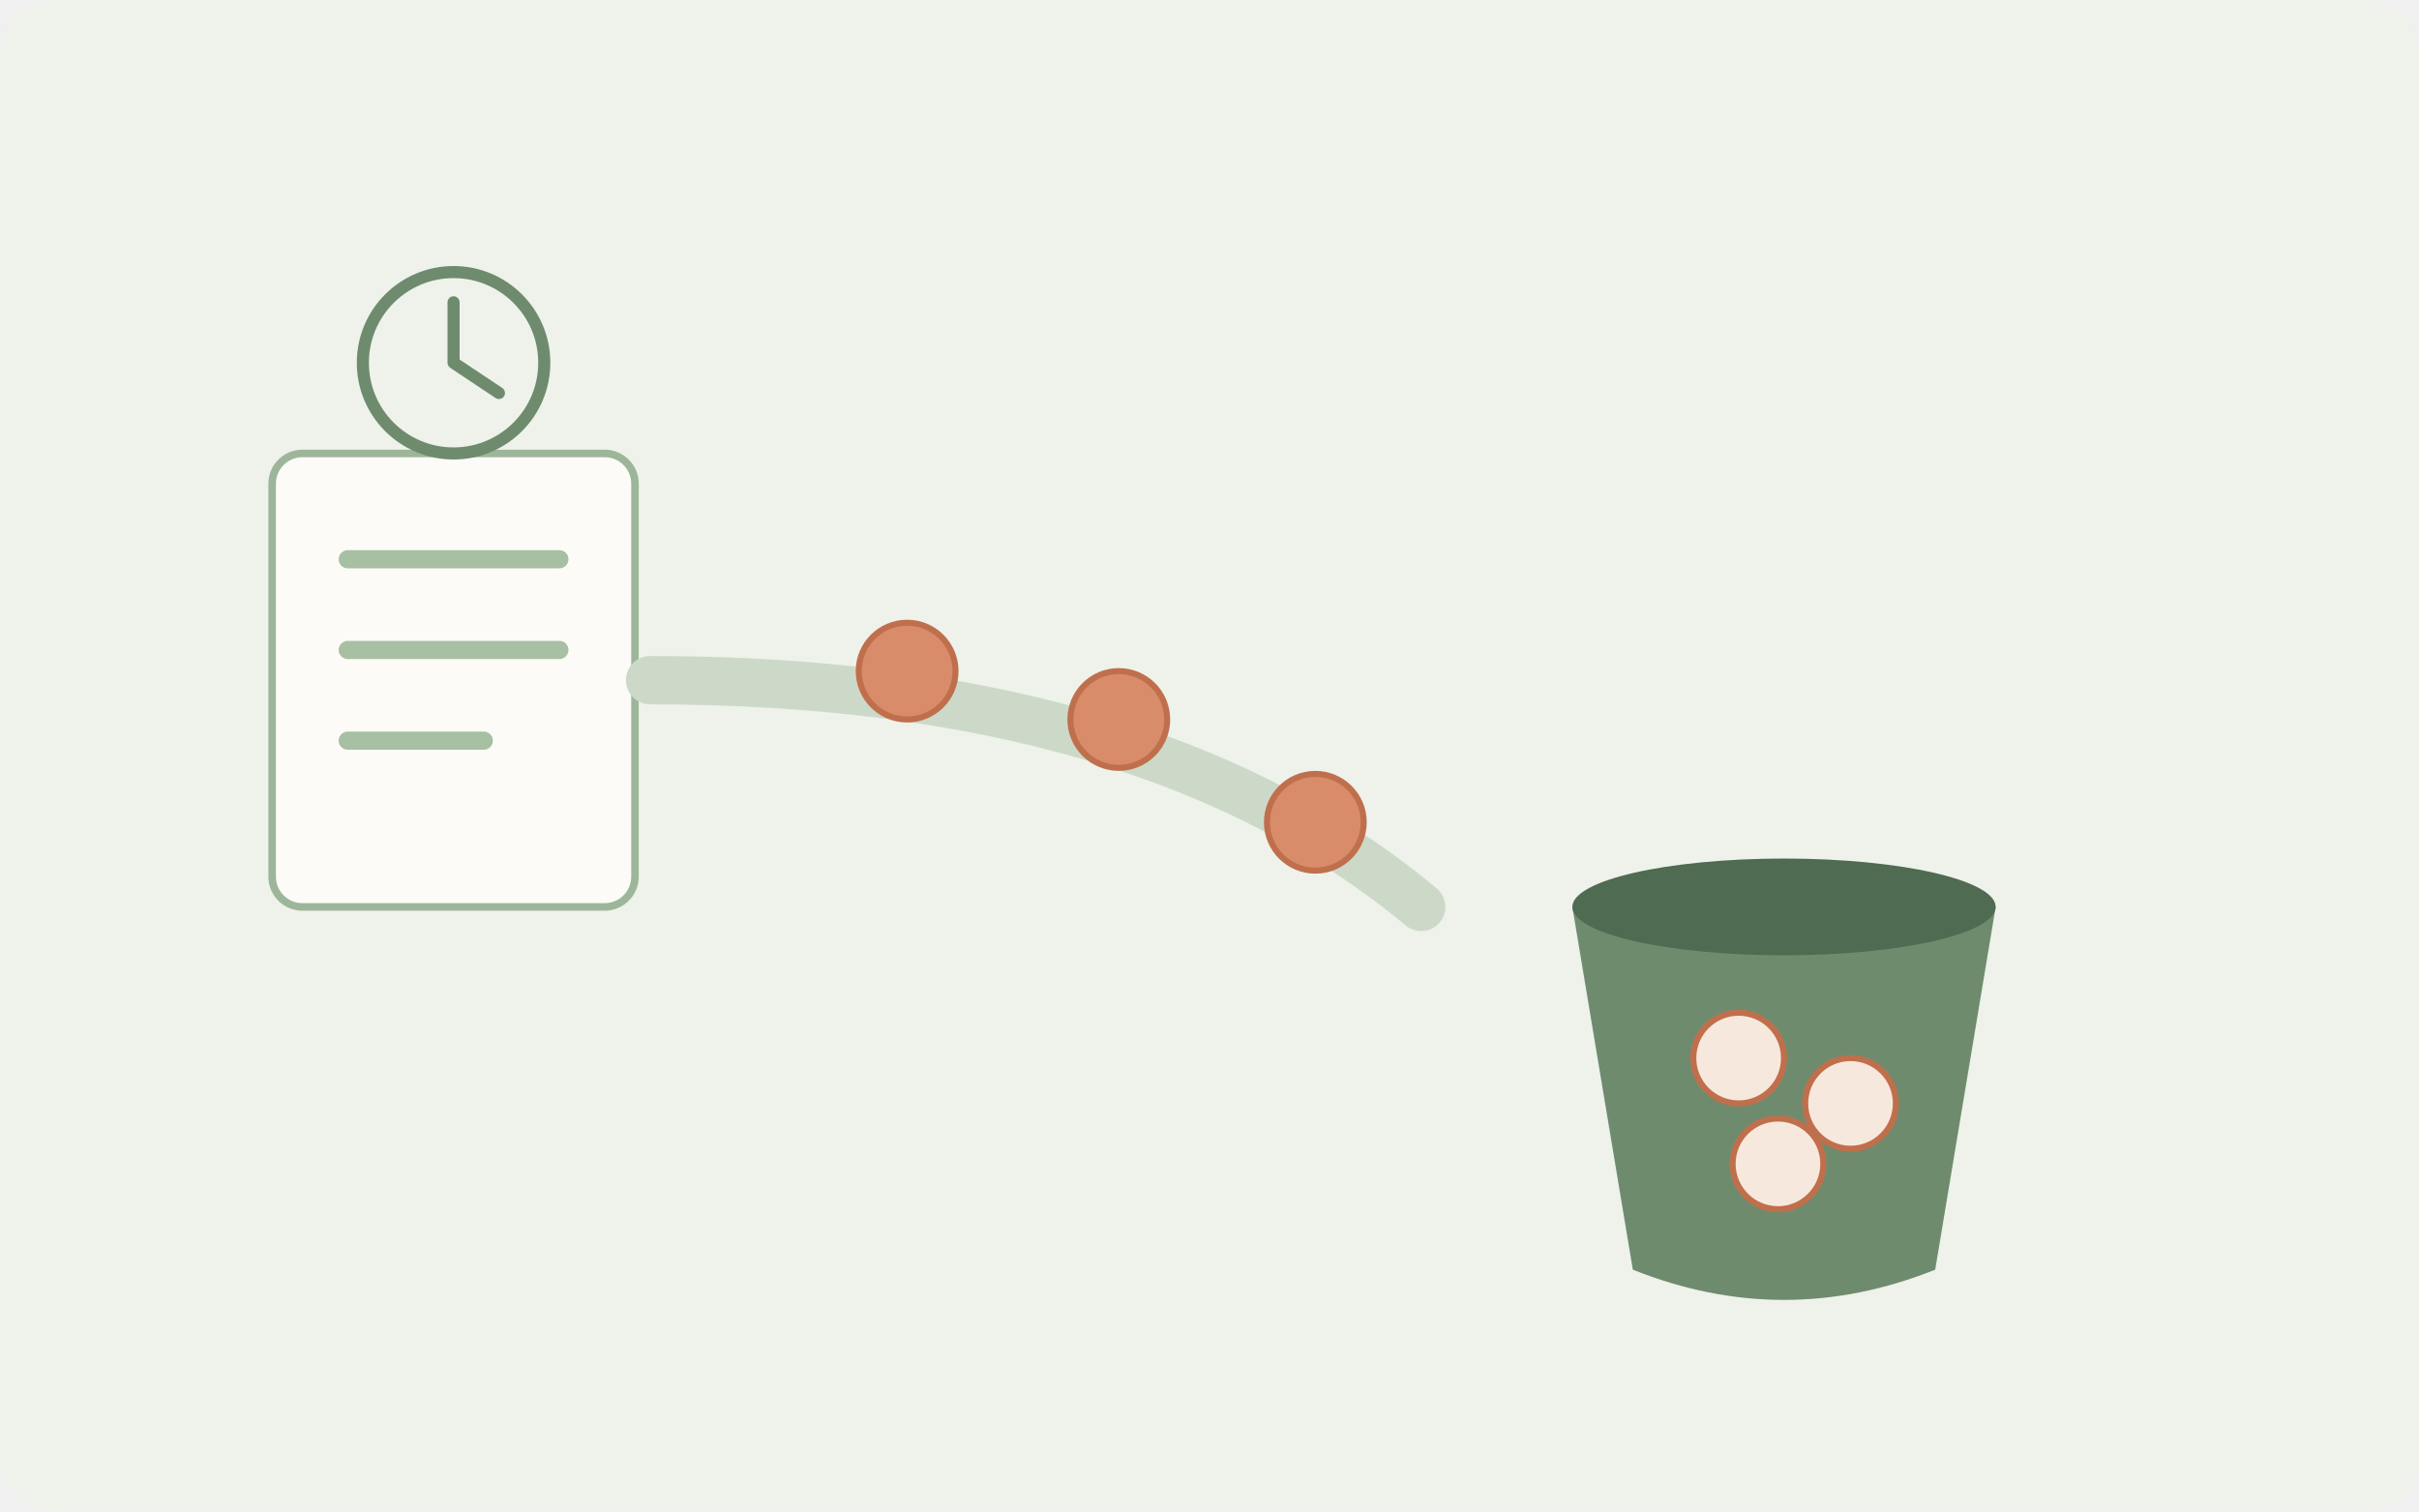
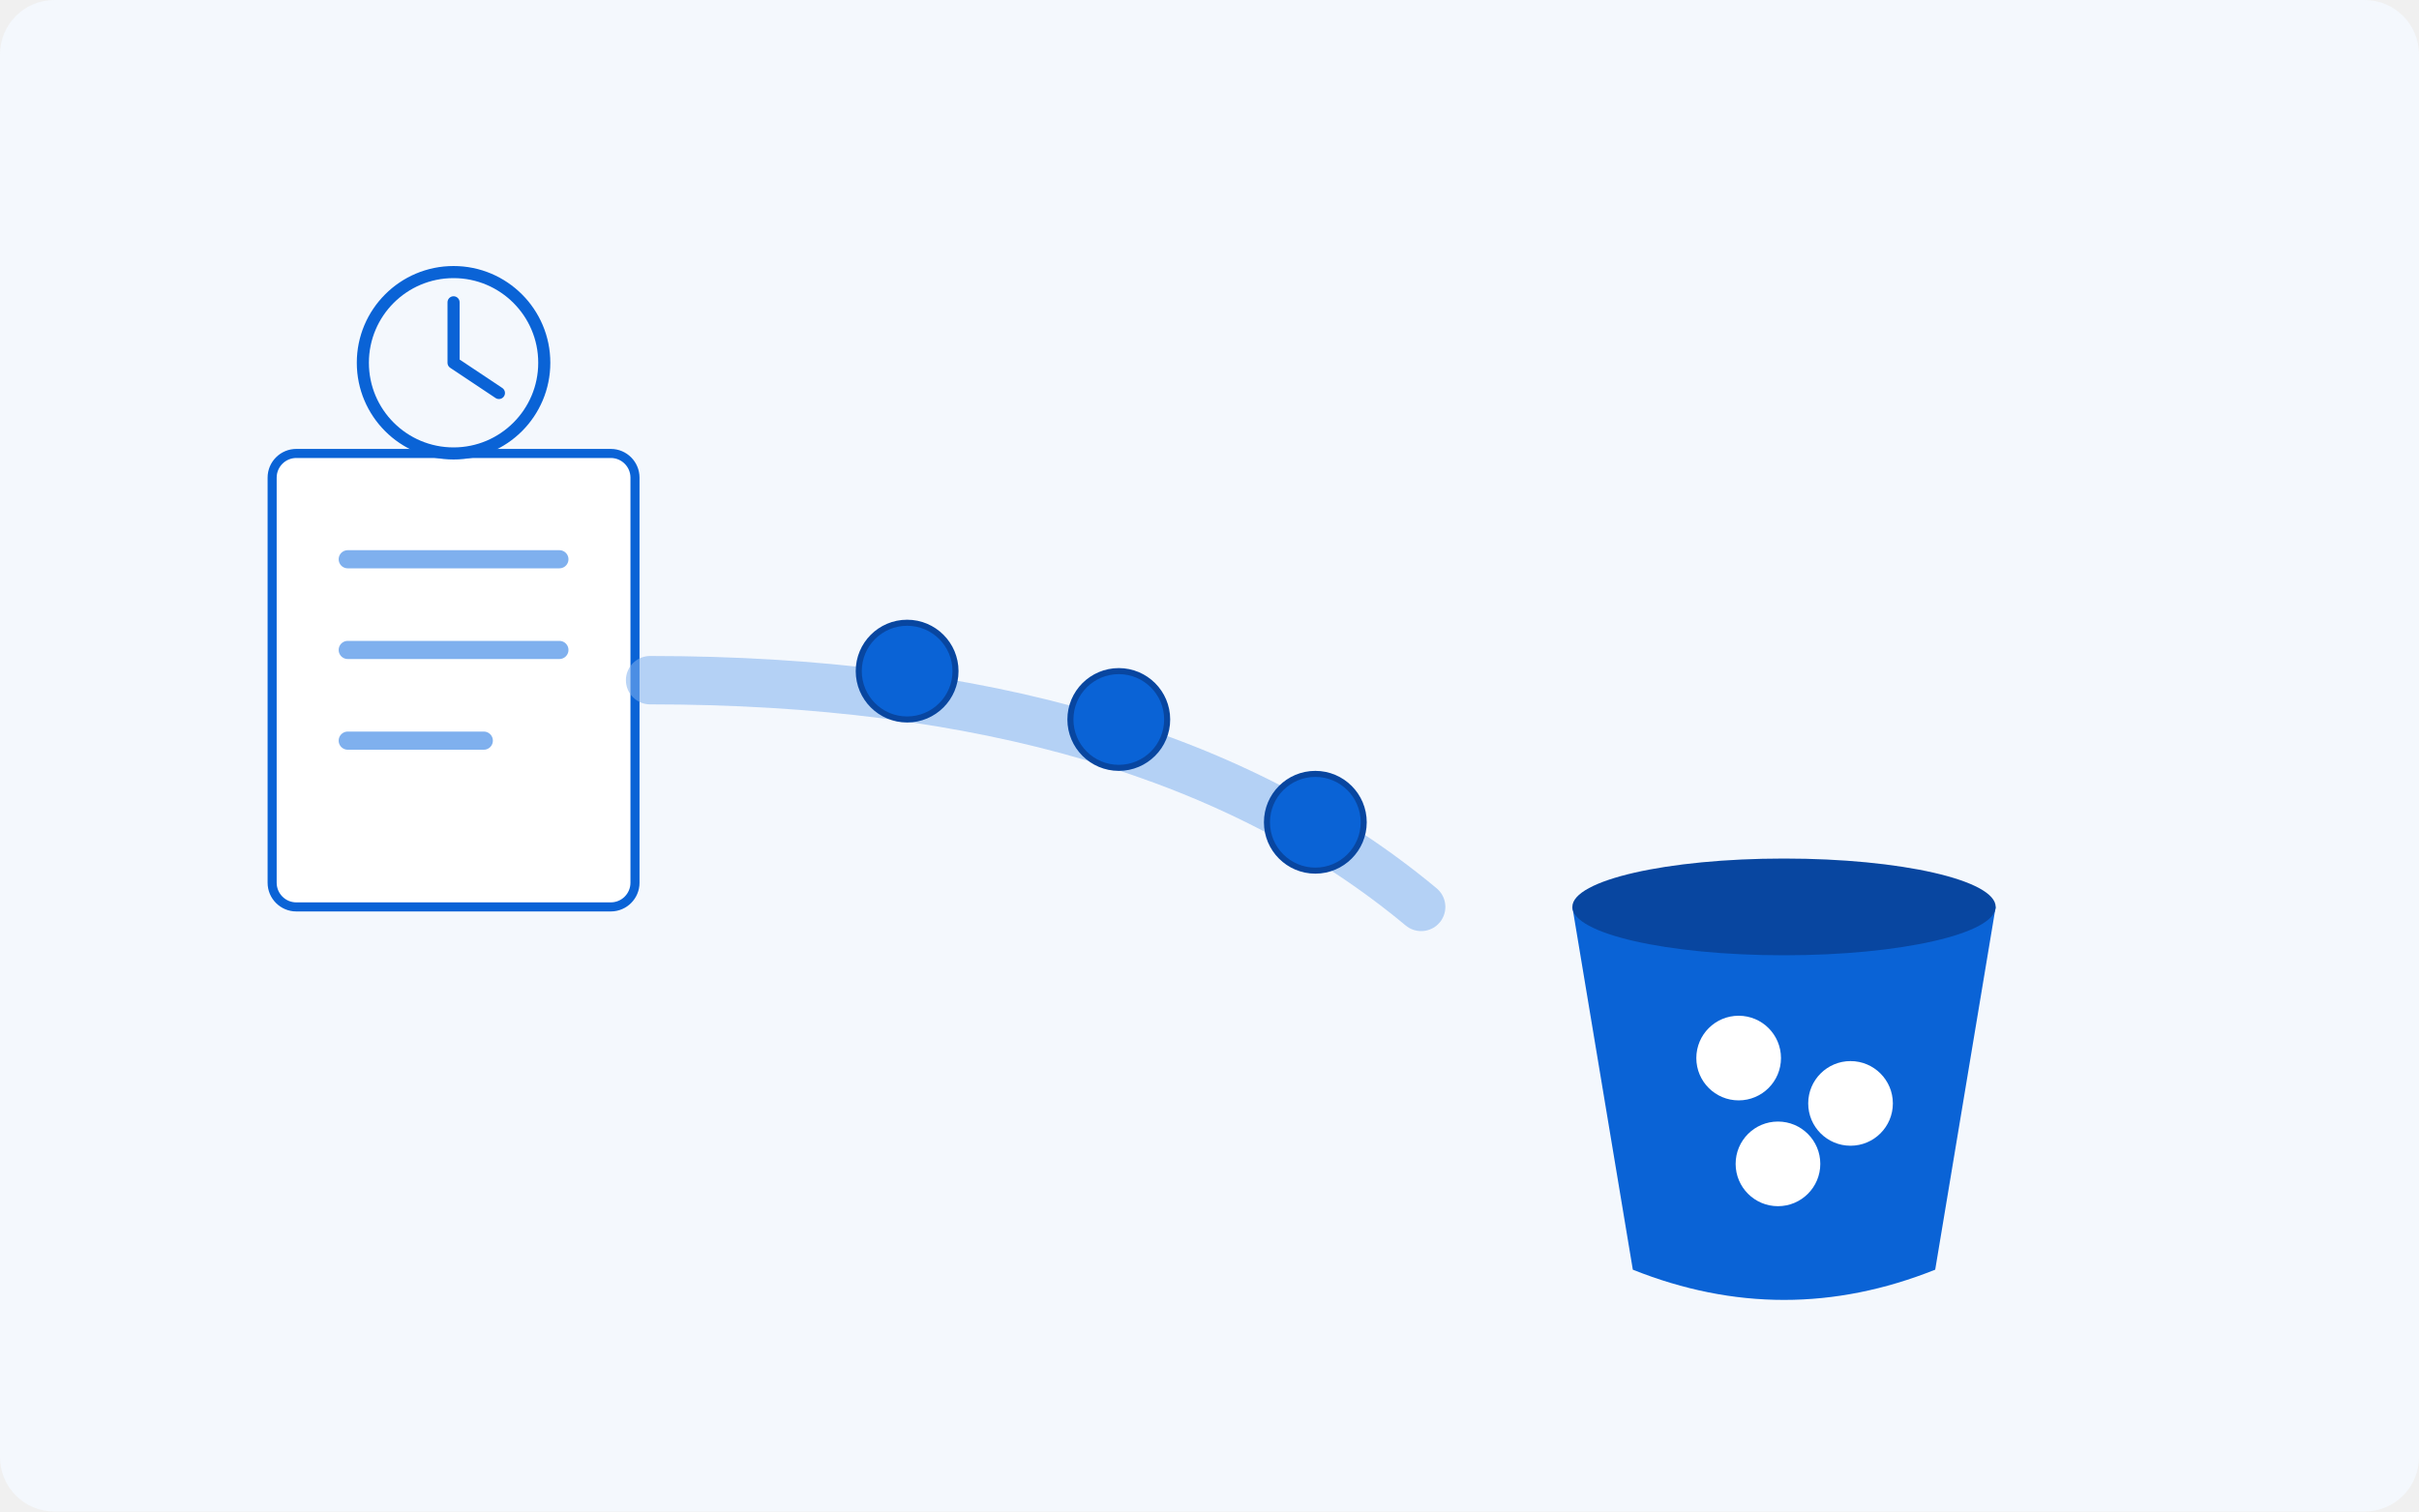
<svg xmlns="http://www.w3.org/2000/svg" viewBox="0 0 800 500" role="img" aria-label="事務の時間が原資に変わるイメージ">
-   <rect width="800" height="500" rx="18" fill="#eef2ea" />
-   <g>
-     <rect x="90" y="150" width="120" height="150" rx="10" fill="#fdfbf7" stroke="#9db69a" stroke-width="2.5" />
-     <line x1="115" y1="185" x2="185" y2="185" stroke="#a7bfa2" stroke-width="6" stroke-linecap="round" />
-     <line x1="115" y1="215" x2="185" y2="215" stroke="#a7bfa2" stroke-width="6" stroke-linecap="round" />
-     <line x1="115" y1="245" x2="160" y2="245" stroke="#a7bfa2" stroke-width="6" stroke-linecap="round" />
-     <circle cx="150" cy="120" r="30" fill="none" stroke="#6f8b6e" stroke-width="4" />
-     <path d="M150 120 L150 100 M150 120 L165 130" stroke="#6f8b6e" stroke-width="4" stroke-linecap="round" />
-   </g>
-   <path d="M215 225 Q380 225 470 300" fill="none" stroke="#cdd9c8" stroke-width="16" stroke-linecap="round" />
-   <g fill="#d98c6a" stroke="#c06f4c" stroke-width="2">
+   <rect width="800" height="500" rx="18" fill="#f4f8fd" />
+   <rect x="90" y="150" width="120" height="150" rx="8" fill="#ffffff" stroke="#0a63d6" stroke-width="3" />
+   <line x1="115" y1="185" x2="185" y2="185" stroke="#7fb0ee" stroke-width="6" stroke-linecap="round" />
+   <line x1="115" y1="215" x2="185" y2="215" stroke="#7fb0ee" stroke-width="6" stroke-linecap="round" />
+   <line x1="115" y1="245" x2="160" y2="245" stroke="#7fb0ee" stroke-width="6" stroke-linecap="round" />
+   <circle cx="150" cy="120" r="30" fill="none" stroke="#0a63d6" stroke-width="4" />
+   <path d="M150 120 L150 100 M150 120 L165 130" stroke="#0a63d6" stroke-width="4" stroke-linecap="round" />
+   <path d="M215 225 Q380 225 470 300" fill="none" stroke="#7fb0ee" stroke-width="16" stroke-linecap="round" opacity=".55" />
+   <g fill="#0a63d6" stroke="#0846a0" stroke-width="2">
    <circle cx="300" cy="222" r="16" />
    <circle cx="370" cy="238" r="16" />
    <circle cx="435" cy="272" r="16" />
  </g>
-   <path d="M520 300 L660 300 L640 420 Q590 440 540 420 Z" fill="#6f8b6e" />
-   <ellipse cx="590" cy="300" rx="70" ry="16" fill="#4f6b52" />
-   <g fill="#f7e8dd" stroke="#c06f4c" stroke-width="2">
-     <circle cx="575" cy="350" r="15" />
-     <circle cx="612" cy="365" r="15" />
-     <circle cx="588" cy="385" r="15" />
+   <path d="M520 300 L660 300 L640 420 Q590 440 540 420 Z" fill="#0a63d6" />
+   <ellipse cx="590" cy="300" rx="70" ry="16" fill="#0846a0" />
+   <g fill="#ffffff">
+     <circle cx="575" cy="350" r="14" />
+     <circle cx="612" cy="365" r="14" />
+     <circle cx="588" cy="385" r="14" />
  </g>
</svg>
